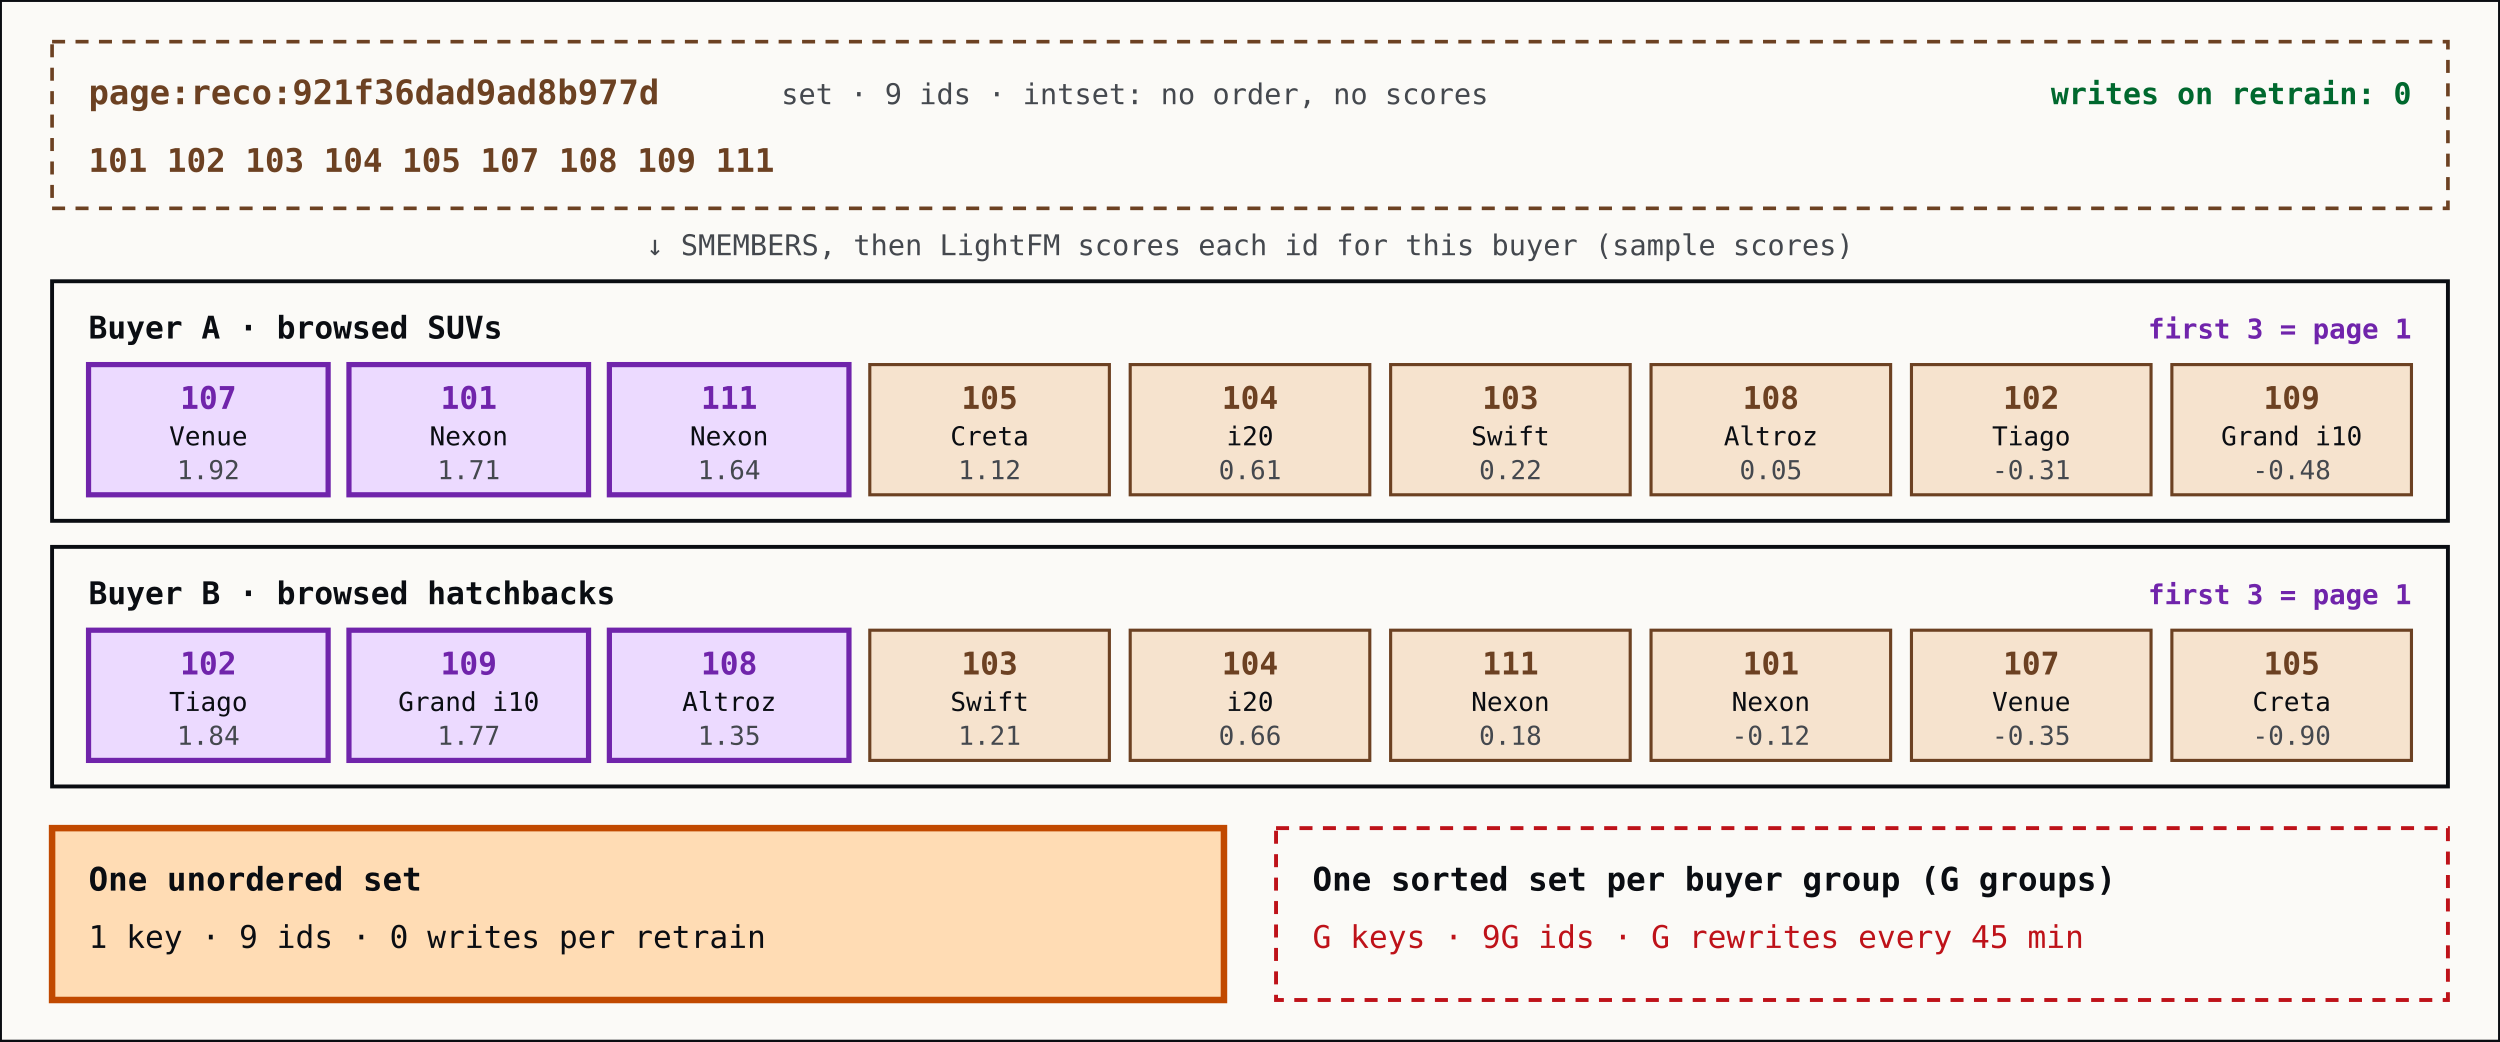
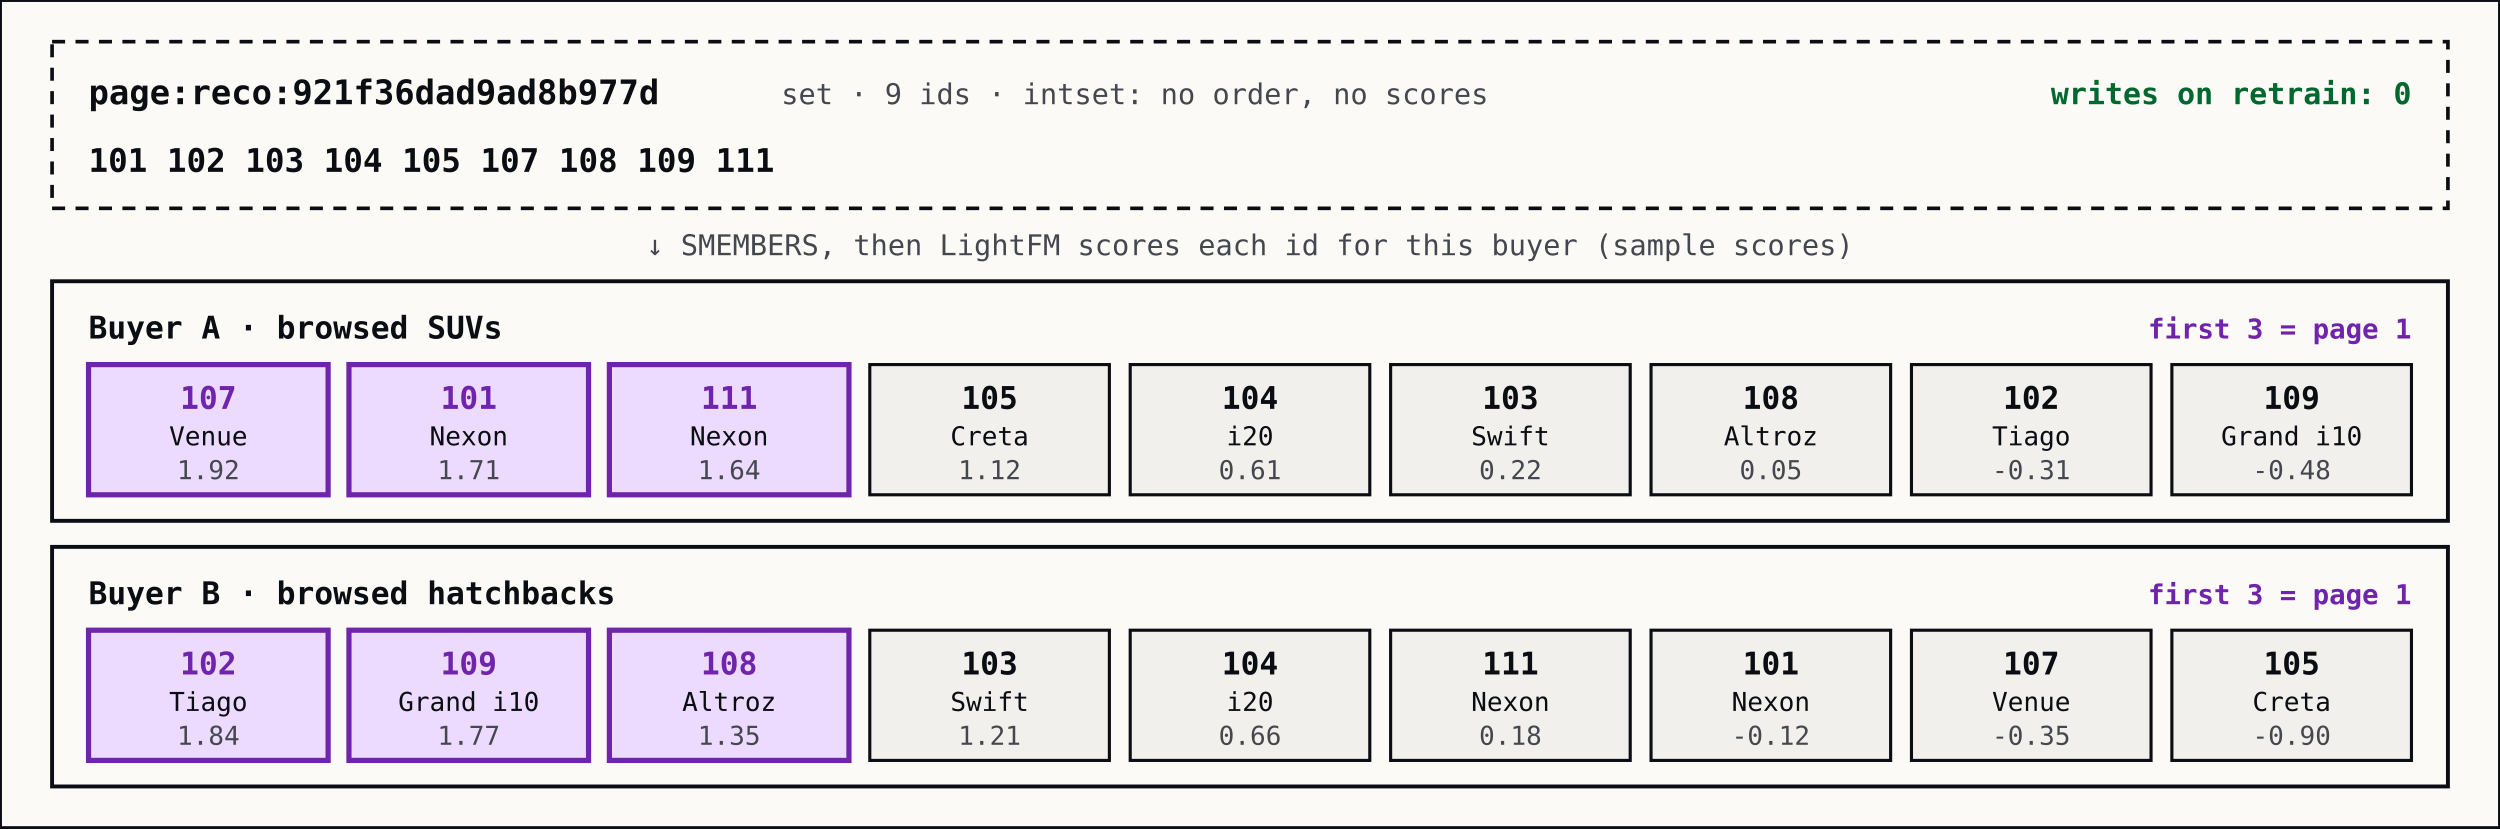
- <svg xmlns="http://www.w3.org/2000/svg" viewBox="0 0 960 400" width="960" height="400" font-family="ui-monospace, 'JetBrains Mono', Menlo, monospace" font-size="13">
-   <rect width="960" height="400" fill="#fbfaf7" stroke="#0a0d12" stroke-width="1.5" />
-   <rect x="20" y="16" width="920" height="64" fill="none" stroke="#6c4122" stroke-width="1.4" stroke-dasharray="5 4" />
-   <text x="34" y="40" font-size="13" font-weight="800" fill="#6c4122">page:reco:921f36dad9ad8b977d</text>
+ <svg xmlns="http://www.w3.org/2000/svg" viewBox="0 0 960 318" width="960" height="318" font-family="ui-monospace, 'JetBrains Mono', Menlo, monospace" font-size="13">
+   <rect width="960" height="318" fill="#fbfaf7" stroke="#0a0d12" stroke-width="1.5" />
+   <rect x="20" y="16" width="920" height="64" fill="none" stroke="#0a0d12" stroke-width="1.4" stroke-dasharray="5 4" />
+   <text x="34" y="40" font-size="13" font-weight="800" fill="#0a0d12">page:reco:921f36dad9ad8b977d</text>
  <text x="300" y="40" font-size="11" fill="#44484e">set · 9 ids · intset: no order, no scores</text>
  <text x="926" y="40" font-size="11.5" font-weight="700" text-anchor="end" fill="#00682e">writes on retrain: 0</text>
-   <text x="34" y="66" font-size="12.5" font-weight="700" fill="#6c4122">101  102  103  104  105  107  108  109  111</text>
+   <text x="34" y="66" font-size="12.5" font-weight="700" fill="#0a0d12">101  102  103  104  105  107  108  109  111</text>
  <text x="480" y="98" font-size="11" text-anchor="middle" fill="#44484e">↓ SMEMBERS, then LightFM scores each id for this buyer (sample scores)</text>
  <rect x="20" y="108" width="920" height="92" fill="none" stroke="#0a0d12" stroke-width="1.5" />
  <text x="34" y="130" font-size="12" font-weight="800" fill="#0a0d12">Buyer A · browsed SUVs</text>
  <text x="926" y="130" font-size="10.5" text-anchor="end" fill="#7024ab" font-weight="700">first 3 = page 1</text>
  <rect x="34" y="140" width="92" height="50" fill="#ecdaff" stroke="#7024ab" stroke-width="2" />
  <text x="80" y="157" font-size="12" font-weight="800" text-anchor="middle" fill="#7024ab">107</text>
  <text x="80" y="171" font-size="10" text-anchor="middle" fill="#0a0d12">Venue</text>
  <text x="80" y="184" font-size="10" text-anchor="middle" fill="#44484e">1.92</text>
  <rect x="134" y="140" width="92" height="50" fill="#ecdaff" stroke="#7024ab" stroke-width="2" />
  <text x="180" y="157" font-size="12" font-weight="800" text-anchor="middle" fill="#7024ab">101</text>
  <text x="180" y="171" font-size="10" text-anchor="middle" fill="#0a0d12">Nexon</text>
  <text x="180" y="184" font-size="10" text-anchor="middle" fill="#44484e">1.71</text>
  <rect x="234" y="140" width="92" height="50" fill="#ecdaff" stroke="#7024ab" stroke-width="2" />
  <text x="280" y="157" font-size="12" font-weight="800" text-anchor="middle" fill="#7024ab">111</text>
  <text x="280" y="171" font-size="10" text-anchor="middle" fill="#0a0d12">Nexon</text>
  <text x="280" y="184" font-size="10" text-anchor="middle" fill="#44484e">1.64</text>
-   <rect x="334" y="140" width="92" height="50" fill="#f6e3ce" stroke="#6c4122" stroke-width="1.2" />
-   <text x="380" y="157" font-size="12" font-weight="800" text-anchor="middle" fill="#6c4122">105</text>
+   <rect x="334" y="140" width="92" height="50" fill="#f1f0ed" stroke="#0a0d12" stroke-width="1.2" />
+   <text x="380" y="157" font-size="12" font-weight="800" text-anchor="middle" fill="#0a0d12">105</text>
  <text x="380" y="171" font-size="10" text-anchor="middle" fill="#0a0d12">Creta</text>
  <text x="380" y="184" font-size="10" text-anchor="middle" fill="#44484e">1.12</text>
-   <rect x="434" y="140" width="92" height="50" fill="#f6e3ce" stroke="#6c4122" stroke-width="1.2" />
-   <text x="480" y="157" font-size="12" font-weight="800" text-anchor="middle" fill="#6c4122">104</text>
+   <rect x="434" y="140" width="92" height="50" fill="#f1f0ed" stroke="#0a0d12" stroke-width="1.2" />
+   <text x="480" y="157" font-size="12" font-weight="800" text-anchor="middle" fill="#0a0d12">104</text>
  <text x="480" y="171" font-size="10" text-anchor="middle" fill="#0a0d12">i20</text>
  <text x="480" y="184" font-size="10" text-anchor="middle" fill="#44484e">0.61</text>
-   <rect x="534" y="140" width="92" height="50" fill="#f6e3ce" stroke="#6c4122" stroke-width="1.2" />
-   <text x="580" y="157" font-size="12" font-weight="800" text-anchor="middle" fill="#6c4122">103</text>
+   <rect x="534" y="140" width="92" height="50" fill="#f1f0ed" stroke="#0a0d12" stroke-width="1.2" />
+   <text x="580" y="157" font-size="12" font-weight="800" text-anchor="middle" fill="#0a0d12">103</text>
  <text x="580" y="171" font-size="10" text-anchor="middle" fill="#0a0d12">Swift</text>
  <text x="580" y="184" font-size="10" text-anchor="middle" fill="#44484e">0.22</text>
-   <rect x="634" y="140" width="92" height="50" fill="#f6e3ce" stroke="#6c4122" stroke-width="1.2" />
-   <text x="680" y="157" font-size="12" font-weight="800" text-anchor="middle" fill="#6c4122">108</text>
+   <rect x="634" y="140" width="92" height="50" fill="#f1f0ed" stroke="#0a0d12" stroke-width="1.2" />
+   <text x="680" y="157" font-size="12" font-weight="800" text-anchor="middle" fill="#0a0d12">108</text>
  <text x="680" y="171" font-size="10" text-anchor="middle" fill="#0a0d12">Altroz</text>
  <text x="680" y="184" font-size="10" text-anchor="middle" fill="#44484e">0.05</text>
-   <rect x="734" y="140" width="92" height="50" fill="#f6e3ce" stroke="#6c4122" stroke-width="1.2" />
-   <text x="780" y="157" font-size="12" font-weight="800" text-anchor="middle" fill="#6c4122">102</text>
+   <rect x="734" y="140" width="92" height="50" fill="#f1f0ed" stroke="#0a0d12" stroke-width="1.2" />
+   <text x="780" y="157" font-size="12" font-weight="800" text-anchor="middle" fill="#0a0d12">102</text>
  <text x="780" y="171" font-size="10" text-anchor="middle" fill="#0a0d12">Tiago</text>
  <text x="780" y="184" font-size="10" text-anchor="middle" fill="#44484e">-0.31</text>
-   <rect x="834" y="140" width="92" height="50" fill="#f6e3ce" stroke="#6c4122" stroke-width="1.2" />
-   <text x="880" y="157" font-size="12" font-weight="800" text-anchor="middle" fill="#6c4122">109</text>
+   <rect x="834" y="140" width="92" height="50" fill="#f1f0ed" stroke="#0a0d12" stroke-width="1.2" />
+   <text x="880" y="157" font-size="12" font-weight="800" text-anchor="middle" fill="#0a0d12">109</text>
  <text x="880" y="171" font-size="10" text-anchor="middle" fill="#0a0d12">Grand i10</text>
  <text x="880" y="184" font-size="10" text-anchor="middle" fill="#44484e">-0.48</text>
  <rect x="20" y="210" width="920" height="92" fill="none" stroke="#0a0d12" stroke-width="1.5" />
  <text x="34" y="232" font-size="12" font-weight="800" fill="#0a0d12">Buyer B · browsed hatchbacks</text>
  <text x="926" y="232" font-size="10.5" text-anchor="end" fill="#7024ab" font-weight="700">first 3 = page 1</text>
  <rect x="34" y="242" width="92" height="50" fill="#ecdaff" stroke="#7024ab" stroke-width="2" />
  <text x="80" y="259" font-size="12" font-weight="800" text-anchor="middle" fill="#7024ab">102</text>
  <text x="80" y="273" font-size="10" text-anchor="middle" fill="#0a0d12">Tiago</text>
  <text x="80" y="286" font-size="10" text-anchor="middle" fill="#44484e">1.84</text>
  <rect x="134" y="242" width="92" height="50" fill="#ecdaff" stroke="#7024ab" stroke-width="2" />
  <text x="180" y="259" font-size="12" font-weight="800" text-anchor="middle" fill="#7024ab">109</text>
  <text x="180" y="273" font-size="10" text-anchor="middle" fill="#0a0d12">Grand i10</text>
  <text x="180" y="286" font-size="10" text-anchor="middle" fill="#44484e">1.77</text>
  <rect x="234" y="242" width="92" height="50" fill="#ecdaff" stroke="#7024ab" stroke-width="2" />
  <text x="280" y="259" font-size="12" font-weight="800" text-anchor="middle" fill="#7024ab">108</text>
  <text x="280" y="273" font-size="10" text-anchor="middle" fill="#0a0d12">Altroz</text>
  <text x="280" y="286" font-size="10" text-anchor="middle" fill="#44484e">1.35</text>
-   <rect x="334" y="242" width="92" height="50" fill="#f6e3ce" stroke="#6c4122" stroke-width="1.2" />
-   <text x="380" y="259" font-size="12" font-weight="800" text-anchor="middle" fill="#6c4122">103</text>
+   <rect x="334" y="242" width="92" height="50" fill="#f1f0ed" stroke="#0a0d12" stroke-width="1.2" />
+   <text x="380" y="259" font-size="12" font-weight="800" text-anchor="middle" fill="#0a0d12">103</text>
  <text x="380" y="273" font-size="10" text-anchor="middle" fill="#0a0d12">Swift</text>
  <text x="380" y="286" font-size="10" text-anchor="middle" fill="#44484e">1.21</text>
-   <rect x="434" y="242" width="92" height="50" fill="#f6e3ce" stroke="#6c4122" stroke-width="1.2" />
-   <text x="480" y="259" font-size="12" font-weight="800" text-anchor="middle" fill="#6c4122">104</text>
+   <rect x="434" y="242" width="92" height="50" fill="#f1f0ed" stroke="#0a0d12" stroke-width="1.2" />
+   <text x="480" y="259" font-size="12" font-weight="800" text-anchor="middle" fill="#0a0d12">104</text>
  <text x="480" y="273" font-size="10" text-anchor="middle" fill="#0a0d12">i20</text>
  <text x="480" y="286" font-size="10" text-anchor="middle" fill="#44484e">0.66</text>
-   <rect x="534" y="242" width="92" height="50" fill="#f6e3ce" stroke="#6c4122" stroke-width="1.2" />
-   <text x="580" y="259" font-size="12" font-weight="800" text-anchor="middle" fill="#6c4122">111</text>
+   <rect x="534" y="242" width="92" height="50" fill="#f1f0ed" stroke="#0a0d12" stroke-width="1.2" />
+   <text x="580" y="259" font-size="12" font-weight="800" text-anchor="middle" fill="#0a0d12">111</text>
  <text x="580" y="273" font-size="10" text-anchor="middle" fill="#0a0d12">Nexon</text>
  <text x="580" y="286" font-size="10" text-anchor="middle" fill="#44484e">0.18</text>
-   <rect x="634" y="242" width="92" height="50" fill="#f6e3ce" stroke="#6c4122" stroke-width="1.2" />
-   <text x="680" y="259" font-size="12" font-weight="800" text-anchor="middle" fill="#6c4122">101</text>
+   <rect x="634" y="242" width="92" height="50" fill="#f1f0ed" stroke="#0a0d12" stroke-width="1.2" />
+   <text x="680" y="259" font-size="12" font-weight="800" text-anchor="middle" fill="#0a0d12">101</text>
  <text x="680" y="273" font-size="10" text-anchor="middle" fill="#0a0d12">Nexon</text>
  <text x="680" y="286" font-size="10" text-anchor="middle" fill="#44484e">-0.12</text>
-   <rect x="734" y="242" width="92" height="50" fill="#f6e3ce" stroke="#6c4122" stroke-width="1.2" />
-   <text x="780" y="259" font-size="12" font-weight="800" text-anchor="middle" fill="#6c4122">107</text>
+   <rect x="734" y="242" width="92" height="50" fill="#f1f0ed" stroke="#0a0d12" stroke-width="1.2" />
+   <text x="780" y="259" font-size="12" font-weight="800" text-anchor="middle" fill="#0a0d12">107</text>
  <text x="780" y="273" font-size="10" text-anchor="middle" fill="#0a0d12">Venue</text>
  <text x="780" y="286" font-size="10" text-anchor="middle" fill="#44484e">-0.35</text>
-   <rect x="834" y="242" width="92" height="50" fill="#f6e3ce" stroke="#6c4122" stroke-width="1.2" />
-   <text x="880" y="259" font-size="12" font-weight="800" text-anchor="middle" fill="#6c4122">105</text>
+   <rect x="834" y="242" width="92" height="50" fill="#f1f0ed" stroke="#0a0d12" stroke-width="1.2" />
+   <text x="880" y="259" font-size="12" font-weight="800" text-anchor="middle" fill="#0a0d12">105</text>
  <text x="880" y="273" font-size="10" text-anchor="middle" fill="#0a0d12">Creta</text>
  <text x="880" y="286" font-size="10" text-anchor="middle" fill="#44484e">-0.90</text>
-   <rect x="20" y="318" width="450" height="66" fill="#ffdcb4" stroke="#c14900" stroke-width="2.5" />
-   <text x="34" y="342" font-size="12.5" font-weight="800" fill="#0a0d12">One unordered set</text>
-   <text x="34" y="364" font-size="12" fill="#0a0d12">1 key · 9 ids · 0 writes per retrain</text>
-   <rect x="490" y="318" width="450" height="66" fill="none" stroke="#be1219" stroke-width="1.5" stroke-dasharray="5 4" />
-   <text x="504" y="342" font-size="12.5" font-weight="800" fill="#0a0d12">One sorted set per buyer group (G groups)</text>
-   <text x="504" y="364" font-size="12" fill="#be1219">G keys · 9G ids · G rewrites every 45 min</text>
</svg>
